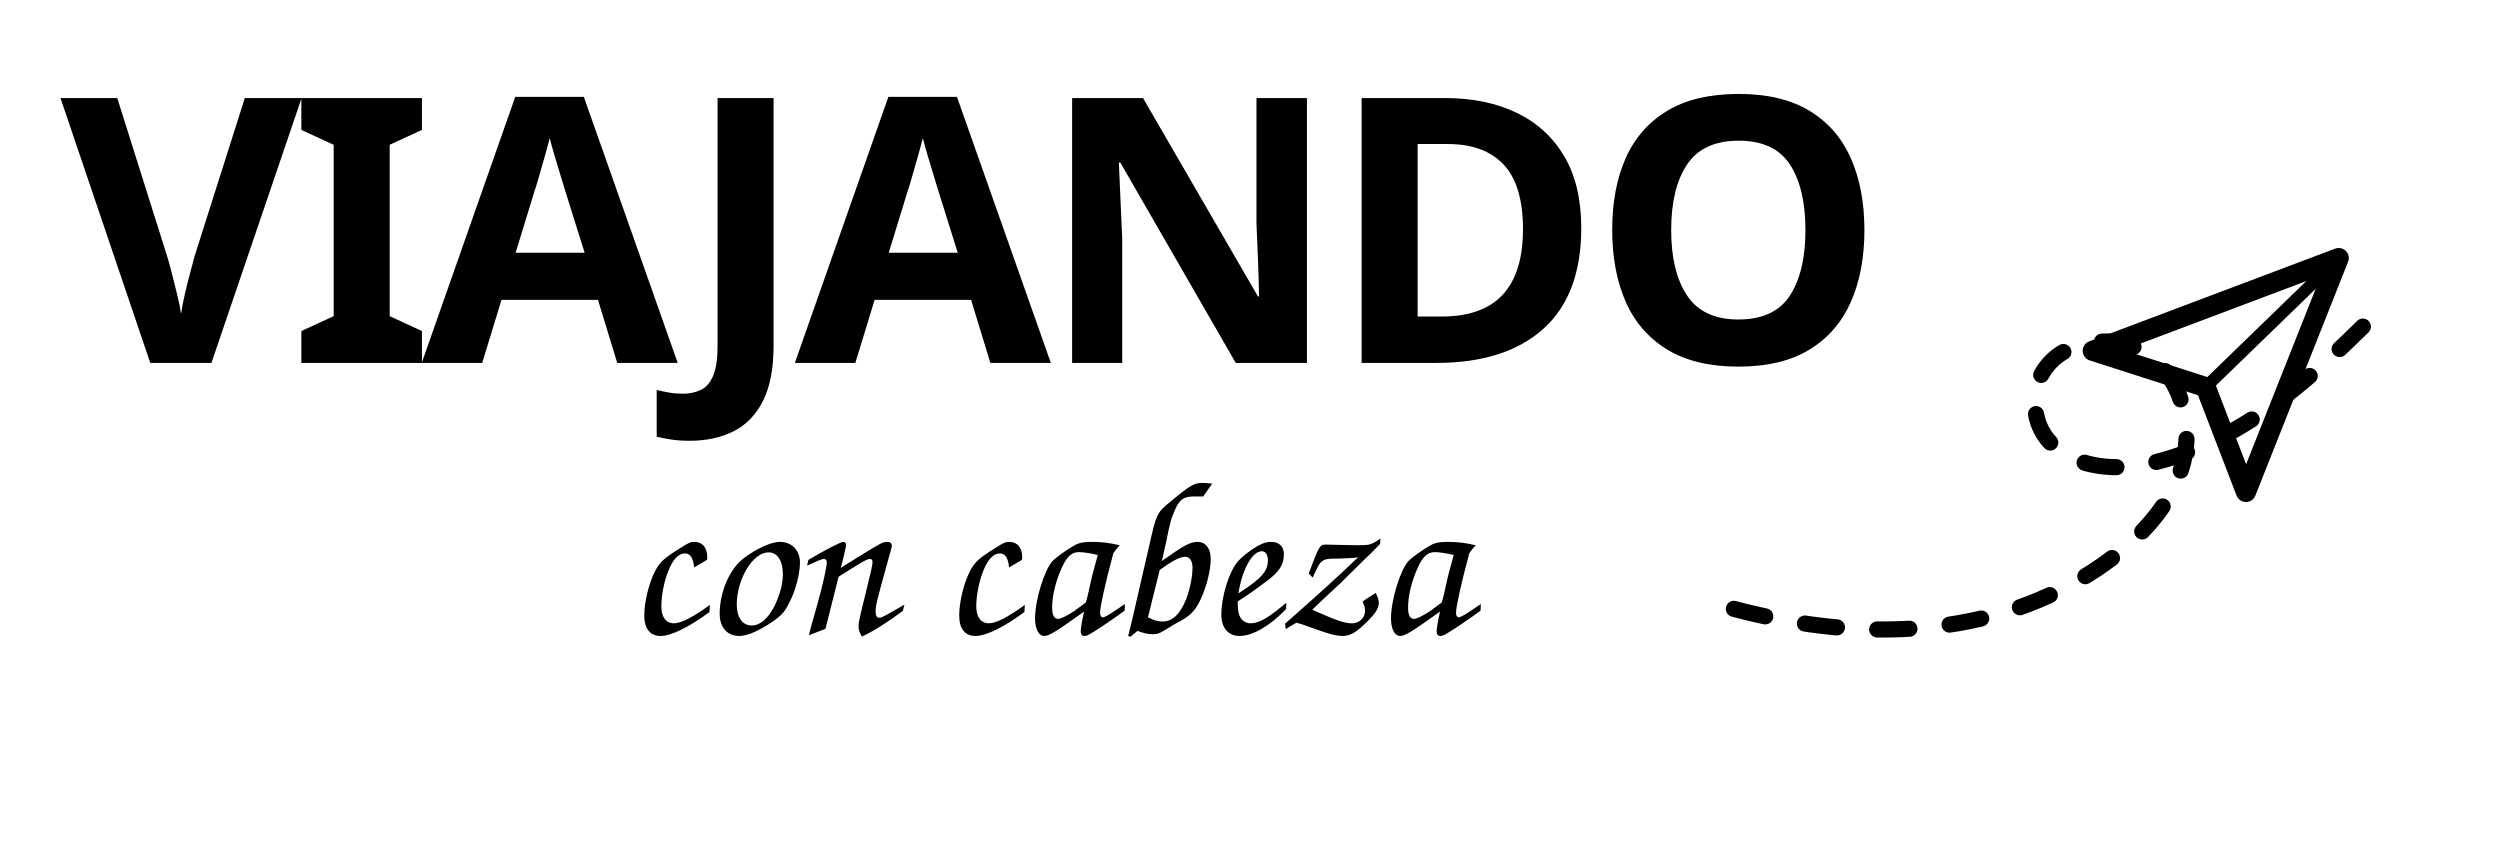
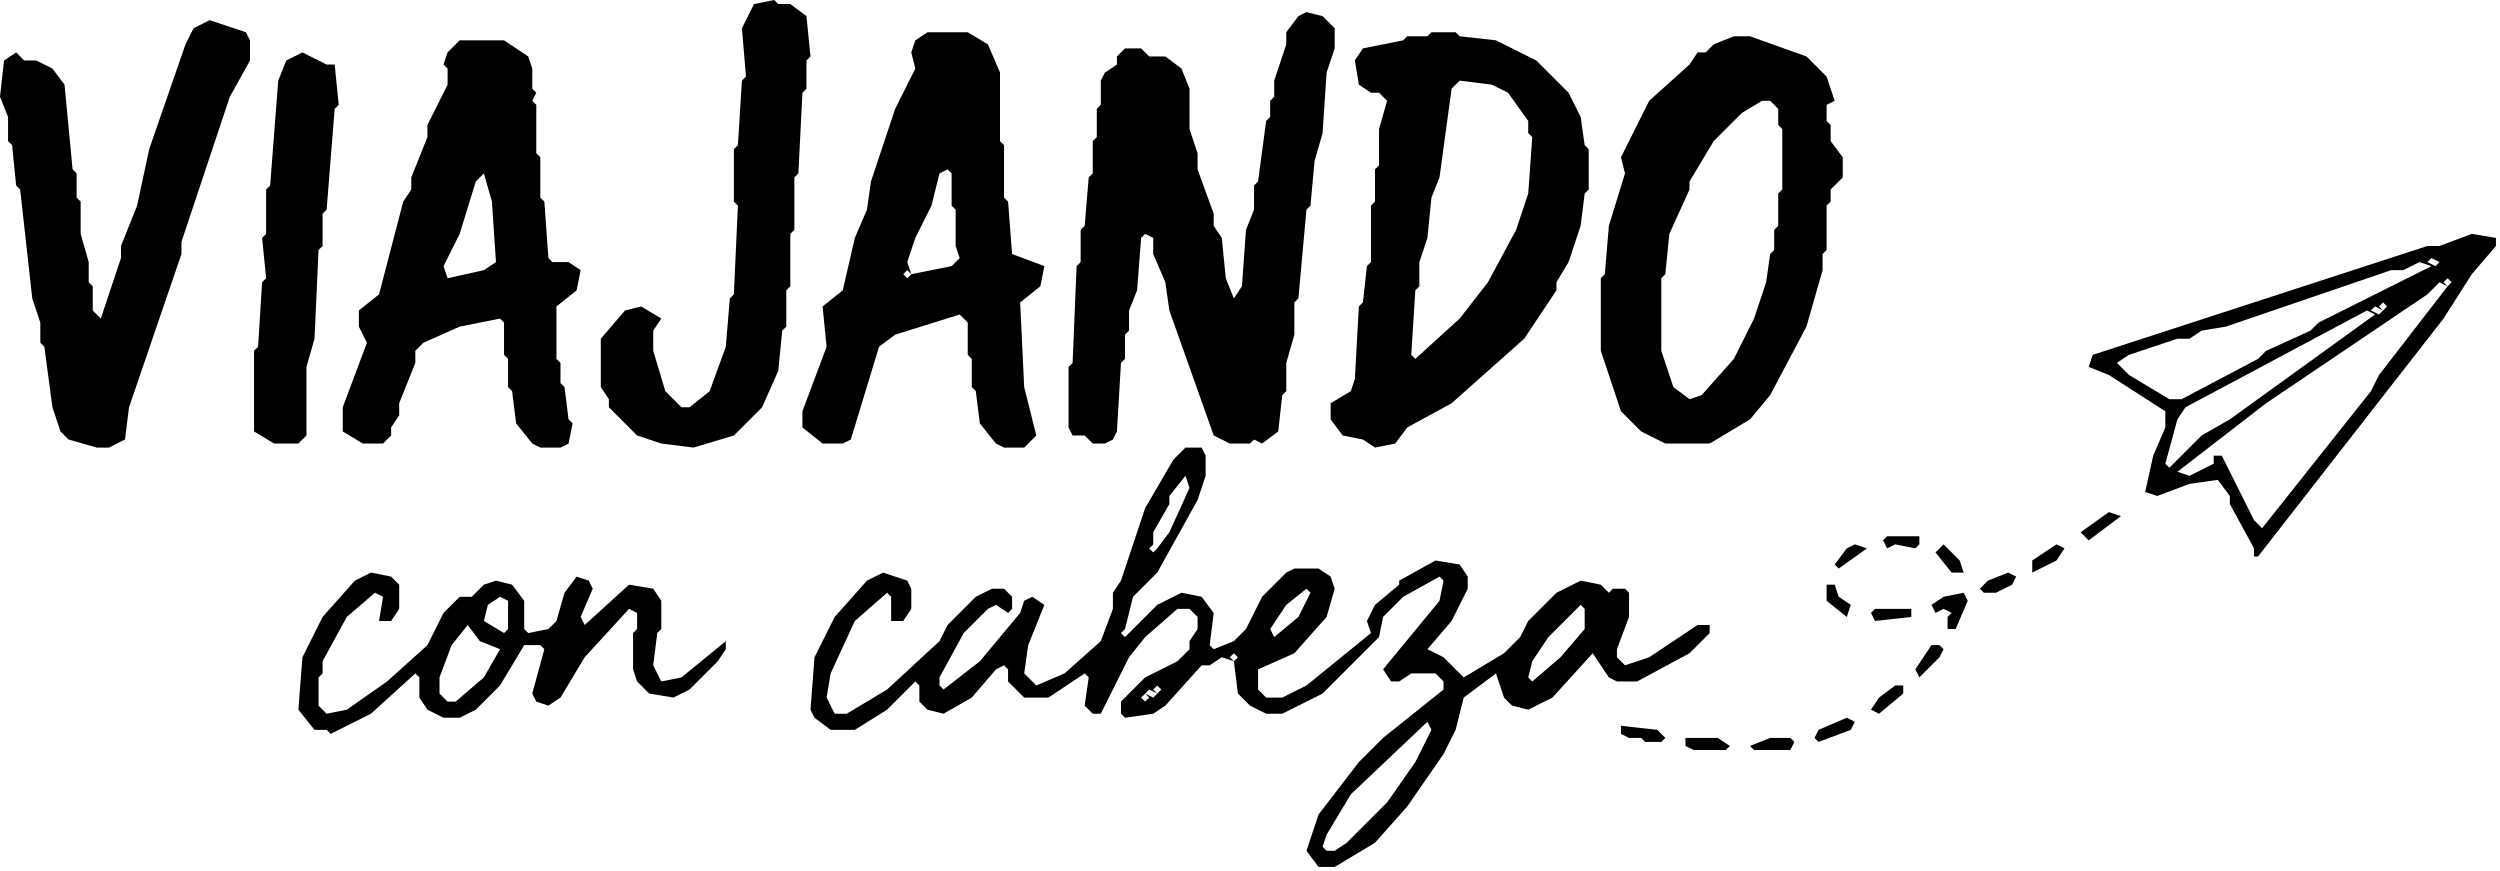
- <svg xmlns="http://www.w3.org/2000/svg" viewBox="0 0 620 210" role="img" aria-labelledby="title desc">
-   <g fill="none" stroke="#000" stroke-linecap="round" stroke-linejoin="round">
-     <path d="M430 151c34 9 64 6 87-8 18-11 27-25 25-39-2-13-12-21-23-19-10 1-16 9-14 18 2 10 14 15 28 12 22-5 39-20 55-36" stroke-width="4" stroke-dasharray="8 10" />
-     <path d="m580 64-61 23 28 9 10 26 23-58Z" stroke-width="5" />
-     <path d="m547 96 33-32-23 58-10-26-28-9 61-23Z" stroke-width="3" />
-   </g>
-   <text x="15" y="90" font-family="Arial Black, Impact, sans-serif" font-size="92" font-weight="900" letter-spacing="-3">VIAJANDO</text>
-   <text x="155" y="157" font-family="cursive" font-size="55" font-style="italic">con cabeza</text>
+ <svg xmlns="http://www.w3.org/2000/svg" viewBox="0 0 620 216" role="img" aria-label="Viajando con Cabeza">
+   <path d="M434 185L435 186L444 186L445 184L444 183L439 183ZM418 183L418 185L420 186L428 186L429 185L426 183ZM402 180L402 182L404 183L407 183L408 184L412 184L413 183L411 181ZM460 179L458 178L451 181L450 183L451 184L459 181ZM472 170L470 170L466 173L464 176L466 177L472 172ZM481 160L479 160L475 166L476 168L481 163L482 161ZM464 152L465 154L474 153L474 151L465 151ZM487 147L482 148L479 150L480 152L482 151L484 152L483 153L483 156L485 156L488 149ZM453 145L453 149L458 153L459 150L456 148L455 145ZM500 143L498 142L493 144L491 146L492 147L495 147L499 145ZM74 176L78 181L81 181L82 182L92 177L103 167L104 168L104 173L106 176L110 178L114 178L118 176L124 170L130 160L134 160L135 161L132 172L133 174L136 175L139 173L145 163L156 151L158 152L158 156L157 157L157 166L158 169L161 172L167 173L171 171L178 164L180 161L180 159L169 168L164 169L162 165L163 157L164 156L164 149L162 146L156 145L145 155L144 153L147 146L146 144L143 143L140 147L138 154L136 156L131 157L130 156L130 149L127 145L123 144L120 145L117 148L114 148L110 152L106 160L96 169L86 176L81 177L79 175L79 168L80 167L80 164L86 153L93 147L95 148L94 154L97 154L99 151L99 145L97 143L92 142L88 144L80 153L75 163ZM116 155L119 159L124 161L120 168L113 174L111 174L109 172L109 168L112 160ZM124 148L126 149L126 156L125 157L120 154L121 150ZM512 136L510 135L504 139L504 142L510 139ZM482 135L480 137L484 142L487 142L486 139ZM463 136L460 135L458 136L455 140L456 141ZM467 134L468 136L470 135L475 136L476 135L476 133L468 133ZM526 128L523 127L516 132L518 134ZM201 176L202 178L206 181L212 181L220 176L227 169L228 170L228 174L230 176L234 177L241 173L247 166L249 165L250 166L250 169L254 173L260 173L269 167L270 168L269 175L271 177L273 177L280 163L284 158L292 151L295 151L297 153L297 156L295 159L295 161L292 164L284 168L278 174L278 177L279 178L286 177L289 175L298 165L300 165L303 163L306 164L307 172L310 175L314 177L318 177L328 172L342 158L343 153L348 148L357 143L358 144L357 149L343 166L345 169L347 169L350 167L356 167L358 169L358 171L343 183L337 189L327 202L324 211L327 215L331 215L341 209L349 200L358 187L361 181L363 173L371 167L373 173L375 175L379 176L385 173L395 162L399 168L401 169L406 169L419 162L424 157L424 155L421 155L409 163L403 165L401 163L401 161L404 153L404 147L403 146L400 146L399 147L397 145L392 144L386 147L379 154L377 158L373 162L363 168L358 163L354 161L360 154L364 146L364 143L362 140L356 139L347 144L347 145L341 150L339 154L340 157L324 170L318 173L314 173L312 171L312 166L321 162L329 153L331 146L330 143L327 141L321 141L319 142L313 148L309 156L306 159L301 161L300 160L301 152L298 148L293 147L287 150L280 157L279 156L281 148L287 142L297 124L299 118L299 113L298 111L294 111L291 114L284 126L278 144L276 147L276 151L273 159L264 167L257 170L254 167L255 160L259 150L256 148L254 149L253 152L243 164L234 171L233 170L233 168L239 157L245 151L247 150L250 152L251 151L251 148L249 146L246 146L242 148L235 155L233 159L220 171L210 177L207 177L205 173L206 167L212 154L220 147L221 148L221 154L224 154L226 151L226 146L225 144L219 142L215 144L207 153L202 163ZM354 179L355 181L351 189L344 199L334 209L331 211L329 211L328 210L329 207L335 197ZM283 173L284 172L285 173L284 174ZM284 172L285 171L287 172L286 173ZM286 171L287 170L288 171L287 172ZM305 163L306 162L307 163L306 164ZM278 157L279 156L280 157L279 158ZM392 150L393 151L393 156L387 163L380 169L379 168L380 164L384 158ZM324 146L325 147L322 153L316 158L315 156L319 150ZM285 136L286 135L287 136L286 137ZM294 118L295 121L290 132L287 136L286 135L286 132L290 125L290 123ZM619 59L613 58L605 61L602 61L519 88L518 91L523 93L537 102L537 106L534 113L532 122L535 123L543 120L550 119L553 123L553 125L559 136L559 138L560 138L606 79L613 68L619 61ZM589 78L553 104L546 108L538 116L537 115L540 104L542 101L587 77ZM588 77L589 76L591 77L590 78ZM590 76L591 75L592 76L591 77ZM607 71L590 93L588 97L561 131L559 129L551 113L549 113L549 115L543 118L540 117L562 100L602 73L605 70ZM606 70L607 69L608 70L607 71ZM603 66L575 80L573 82L562 87L560 89L541 99L538 99L528 93L525 90L528 88L540 84L543 84L546 82L552 81L593 67L596 67L600 65ZM602 65L603 64L605 65L604 66ZM75 13L71 15L69 20L67 46L66 47L66 58L65 59L66 69L65 70L64 86L63 87L63 107L68 110L74 110L76 108L76 91L78 84L79 62L80 61L80 53L81 52L83 27L84 26L83 16L81 16ZM114 10L111 13L110 16L111 17L111 21L106 31L106 34L102 44L102 47L100 50L94 73L89 77L89 81L91 85L85 101L85 107L90 110L95 110L97 108L97 106L99 103L99 100L103 90L103 87L105 85L114 81L124 79L125 80L125 88L126 89L126 96L127 97L128 105L132 110L134 111L139 111L141 110L142 105L141 104L140 96L139 95L139 90L138 89L138 76L143 72L144 67L141 65L137 65L136 64L135 50L134 49L134 39L133 38L133 26L132 25L133 23L132 22L132 17L131 14L125 10ZM120 43L122 50L123 65L120 67L111 69L110 66L114 58L118 45ZM434 9L430 9L425 11L423 13L421 13L419 16L409 25L402 39L403 43L399 56L398 68L397 69L397 87L402 102L407 107L413 110L424 110L434 104L439 98L448 81L452 67L452 63L453 62L453 51L454 50L454 47L457 44L457 39L454 35L454 31L453 30L453 26L455 25L453 19L448 14ZM439 25L441 27L441 31L442 32L442 47L441 48L441 56L440 57L440 62L439 63L438 70L435 79L430 89L422 98L419 99L415 96L412 87L412 69L413 68L414 58L419 47L419 45L425 35L432 28L437 25ZM371 10L362 9L361 8L355 8L354 9L349 9L348 10L338 12L336 15L337 21L340 23L342 23L344 25L342 32L342 41L341 42L341 50L340 51L340 65L339 66L338 75L337 76L336 94L335 97L330 100L330 104L333 108L338 109L341 111L346 110L349 106L360 100L378 84L386 72L386 70L389 65L392 56L393 48L394 47L394 37L393 36L392 29L389 23L381 15ZM370 21L374 23L379 30L379 33L380 34L379 48L376 57L369 70L362 79L351 89L350 88L351 72L352 71L352 65L354 59L355 49L357 44L360 22L362 20ZM230 8L227 10L226 13L227 17L222 27L216 45L215 52L212 59L209 72L204 76L205 86L199 102L199 106L204 110L209 110L211 109L218 86L222 83L238 78L240 80L240 88L241 89L241 96L242 97L243 105L247 110L249 111L254 111L257 108L254 96L253 75L258 71L259 66L251 63L250 50L249 49L249 36L248 35L248 18L245 11L240 8ZM224 68L225 67L226 68L225 69ZM235 42L236 43L236 51L237 52L237 61L238 64L236 66L226 68L225 65L227 59L231 51L233 43ZM52 5L48 7L46 11L37 37L34 51L30 61L30 64L25 79L23 77L23 71L22 70L22 65L20 58L20 50L19 49L19 43L18 42L16 21L13 17L9 15L6 15L4 13L1 15L0 24L2 29L2 35L3 36L4 46L5 47L8 74L10 80L10 85L11 86L13 101L15 107L17 109L24 111L27 111L31 109L32 101L45 63L45 60L57 24L62 15L62 10L61 8ZM328 4L324 3L322 4L319 8L319 11L316 20L316 24L315 25L315 29L314 30L312 45L311 46L311 52L309 57L308 71L306 74L304 69L303 59L301 56L301 53L297 42L297 38L295 32L295 22L293 17L289 14L285 14L283 12L279 12L277 14L277 16L274 18L273 20L273 26L272 27L272 34L271 35L271 43L270 44L269 56L268 57L268 65L267 66L266 90L265 91L265 106L266 108L269 108L271 110L274 110L276 109L277 107L278 90L279 89L279 83L280 82L280 77L282 72L283 59L284 58L286 59L286 63L289 70L290 77L301 108L305 110L310 110L311 109L313 110L317 107L318 98L319 97L319 90L321 83L321 75L322 74L324 52L325 51L326 40L328 33L329 18L331 12L331 7ZM196 1L193 1L192 0L187 1L184 7L185 19L184 20L183 36L182 37L182 50L183 51L182 73L181 74L180 86L176 97L171 101L169 101L165 97L162 87L162 82L164 79L159 76L155 77L149 84L149 96L151 99L151 101L158 108L164 110L172 111L182 108L189 101L193 92L194 82L195 81L195 72L196 71L196 58L197 57L197 44L198 43L199 23L200 22L200 15L201 14L200 4Z" fill="#000" fill-rule="evenodd" />
</svg>
